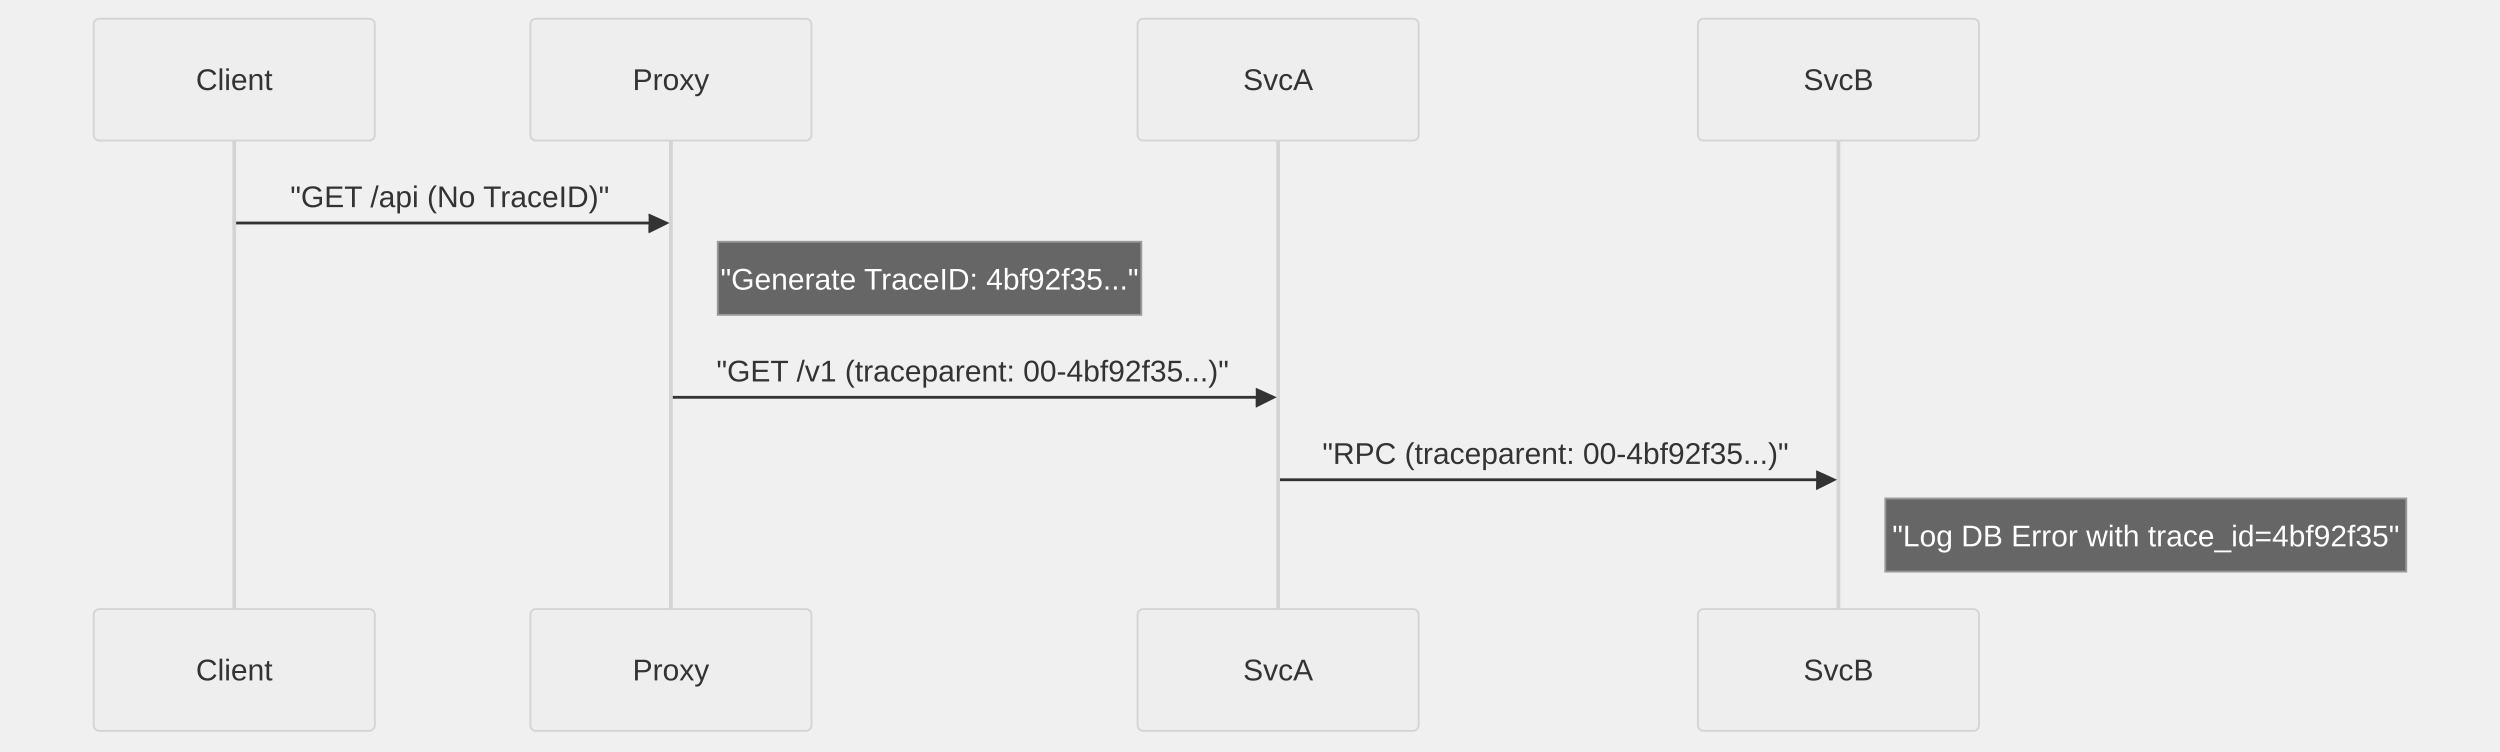
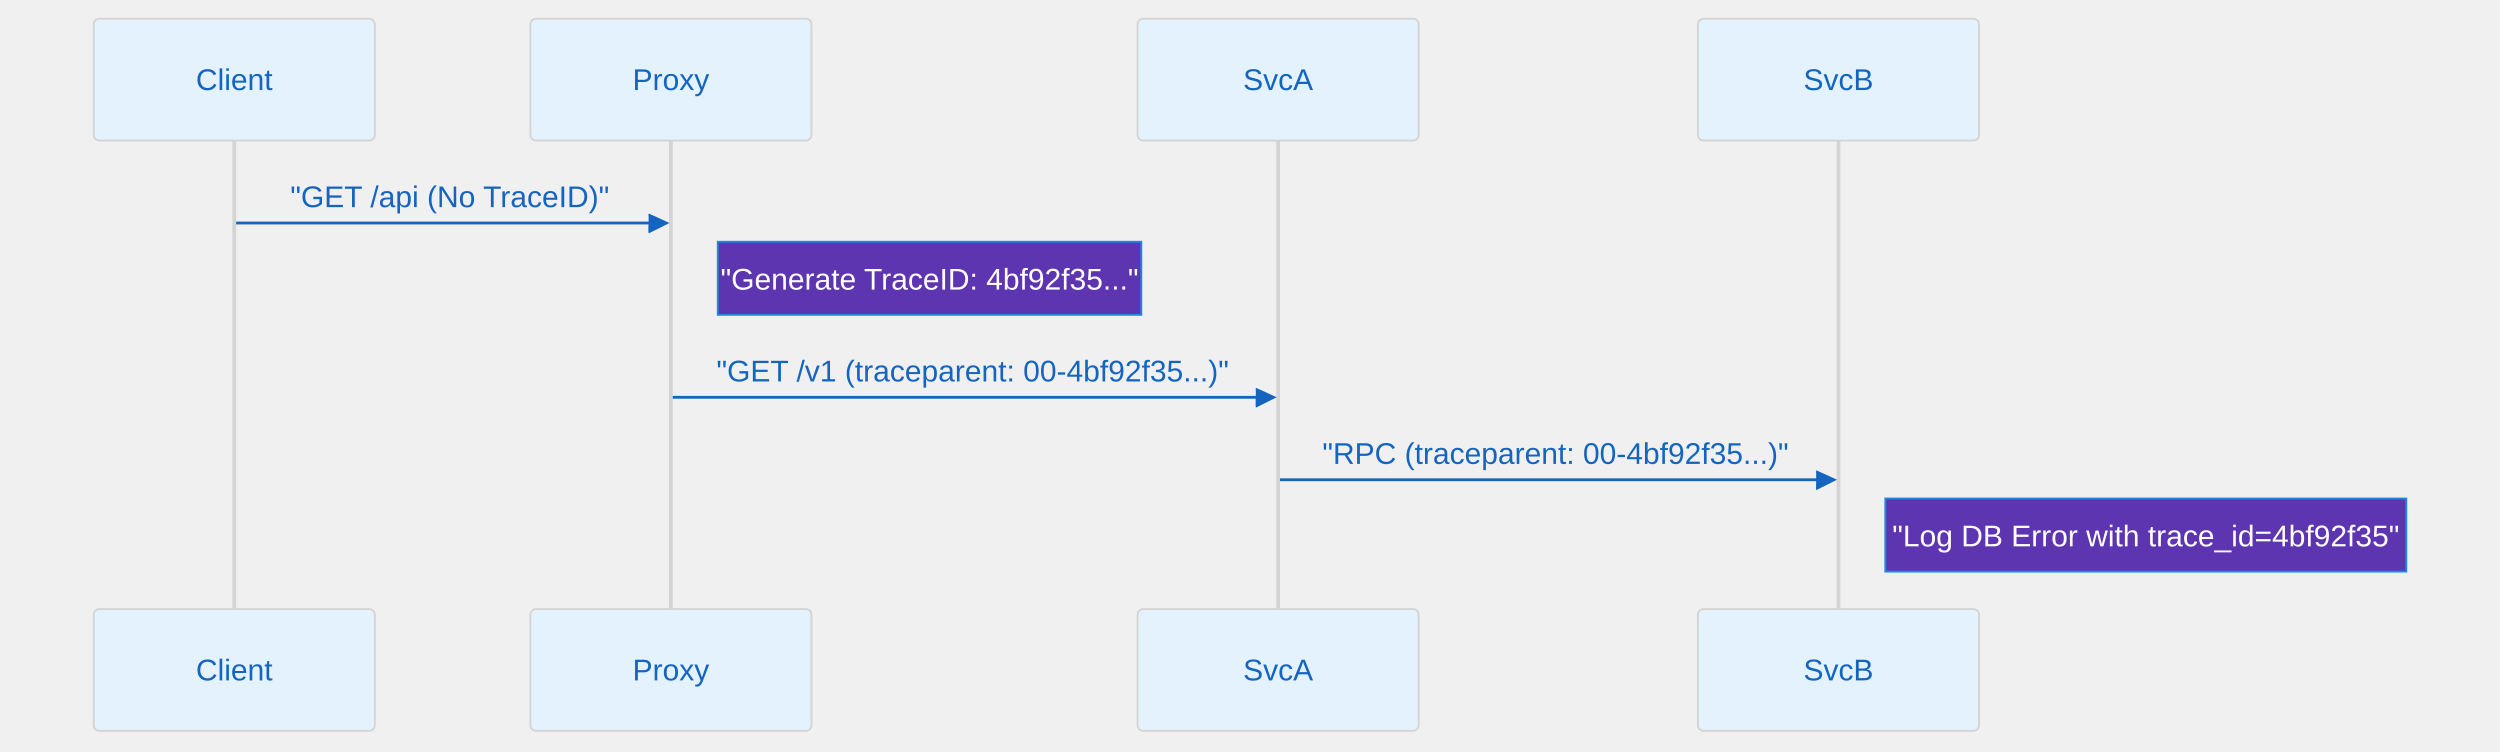
- <svg xmlns="http://www.w3.org/2000/svg" id="my-svg" width="100%" style="max-width: 1334px; background-color: white;" viewBox="-50 -10 1334 401" role="graphics-document document" aria-roledescription="sequence">
+ <svg xmlns="http://www.w3.org/2000/svg" id="my-svg" width="100%" style="max-width: 1334px; background-color: #FFFFFF;" viewBox="-50 -10 1334 401" role="graphics-document document" aria-roledescription="sequence">
  <g>
-     <rect x="856" y="315" fill="#eaeaea" stroke="#666" width="150" height="65" name="SvcB" rx="3" ry="3" class="actor actor-bottom" />
+     <rect x="856" y="315" fill="#eaeaea" stroke="#5E35B1" width="150" height="65" name="SvcB" rx="3" ry="3" class="actor actor-bottom" />
    <text x="931" y="347.5" dominant-baseline="central" alignment-baseline="central" class="actor actor-box" style="text-anchor: middle; font-size: 16px; font-weight: 400;">
      <tspan x="931" dy="0">SvcB</tspan>
    </text>
  </g>
  <g>
-     <rect x="557" y="315" fill="#eaeaea" stroke="#666" width="150" height="65" name="SvcA" rx="3" ry="3" class="actor actor-bottom" />
+     <rect x="557" y="315" fill="#eaeaea" stroke="#5E35B1" width="150" height="65" name="SvcA" rx="3" ry="3" class="actor actor-bottom" />
    <text x="632" y="347.5" dominant-baseline="central" alignment-baseline="central" class="actor actor-box" style="text-anchor: middle; font-size: 16px; font-weight: 400;">
      <tspan x="632" dy="0">SvcA</tspan>
    </text>
  </g>
  <g>
-     <rect x="233" y="315" fill="#eaeaea" stroke="#666" width="150" height="65" name="Proxy" rx="3" ry="3" class="actor actor-bottom" />
+     <rect x="233" y="315" fill="#eaeaea" stroke="#5E35B1" width="150" height="65" name="Proxy" rx="3" ry="3" class="actor actor-bottom" />
    <text x="308" y="347.5" dominant-baseline="central" alignment-baseline="central" class="actor actor-box" style="text-anchor: middle; font-size: 16px; font-weight: 400;">
      <tspan x="308" dy="0">Proxy</tspan>
    </text>
  </g>
  <g>
-     <rect x="0" y="315" fill="#eaeaea" stroke="#666" width="150" height="65" name="Client" rx="3" ry="3" class="actor actor-bottom" />
+     <rect x="0" y="315" fill="#eaeaea" stroke="#5E35B1" width="150" height="65" name="Client" rx="3" ry="3" class="actor actor-bottom" />
    <text x="75" y="347.5" dominant-baseline="central" alignment-baseline="central" class="actor actor-box" style="text-anchor: middle; font-size: 16px; font-weight: 400;">
      <tspan x="75" dy="0">Client</tspan>
    </text>
  </g>
  <g>
-     <line id="actor3" x1="931" y1="65" x2="931" y2="315" class="actor-line 200" stroke-width="0.5px" stroke="#999" name="SvcB" />
+     <line id="actor3" x1="931" y1="65" x2="931" y2="315" class="actor-line 200" stroke-width="0.5px" stroke="#1E88E5" name="SvcB" />
    <g id="root-3">
-       <rect x="856" y="0" fill="#eaeaea" stroke="#666" width="150" height="65" name="SvcB" rx="3" ry="3" class="actor actor-top" />
+       <rect x="856" y="0" fill="#eaeaea" stroke="#5E35B1" width="150" height="65" name="SvcB" rx="3" ry="3" class="actor actor-top" />
      <text x="931" y="32.5" dominant-baseline="central" alignment-baseline="central" class="actor actor-box" style="text-anchor: middle; font-size: 16px; font-weight: 400;">
        <tspan x="931" dy="0">SvcB</tspan>
      </text>
    </g>
  </g>
  <g>
-     <line id="actor2" x1="632" y1="65" x2="632" y2="315" class="actor-line 200" stroke-width="0.5px" stroke="#999" name="SvcA" />
+     <line id="actor2" x1="632" y1="65" x2="632" y2="315" class="actor-line 200" stroke-width="0.5px" stroke="#1E88E5" name="SvcA" />
    <g id="root-2">
-       <rect x="557" y="0" fill="#eaeaea" stroke="#666" width="150" height="65" name="SvcA" rx="3" ry="3" class="actor actor-top" />
+       <rect x="557" y="0" fill="#eaeaea" stroke="#5E35B1" width="150" height="65" name="SvcA" rx="3" ry="3" class="actor actor-top" />
      <text x="632" y="32.5" dominant-baseline="central" alignment-baseline="central" class="actor actor-box" style="text-anchor: middle; font-size: 16px; font-weight: 400;">
        <tspan x="632" dy="0">SvcA</tspan>
      </text>
    </g>
  </g>
  <g>
-     <line id="actor1" x1="308" y1="65" x2="308" y2="315" class="actor-line 200" stroke-width="0.5px" stroke="#999" name="Proxy" />
+     <line id="actor1" x1="308" y1="65" x2="308" y2="315" class="actor-line 200" stroke-width="0.5px" stroke="#1E88E5" name="Proxy" />
    <g id="root-1">
-       <rect x="233" y="0" fill="#eaeaea" stroke="#666" width="150" height="65" name="Proxy" rx="3" ry="3" class="actor actor-top" />
+       <rect x="233" y="0" fill="#eaeaea" stroke="#5E35B1" width="150" height="65" name="Proxy" rx="3" ry="3" class="actor actor-top" />
      <text x="308" y="32.5" dominant-baseline="central" alignment-baseline="central" class="actor actor-box" style="text-anchor: middle; font-size: 16px; font-weight: 400;">
        <tspan x="308" dy="0">Proxy</tspan>
      </text>
    </g>
  </g>
  <g>
-     <line id="actor0" x1="75" y1="65" x2="75" y2="315" class="actor-line 200" stroke-width="0.5px" stroke="#999" name="Client" />
+     <line id="actor0" x1="75" y1="65" x2="75" y2="315" class="actor-line 200" stroke-width="0.5px" stroke="#1E88E5" name="Client" />
    <g id="root-0">
-       <rect x="0" y="0" fill="#eaeaea" stroke="#666" width="150" height="65" name="Client" rx="3" ry="3" class="actor actor-top" />
+       <rect x="0" y="0" fill="#eaeaea" stroke="#5E35B1" width="150" height="65" name="Client" rx="3" ry="3" class="actor actor-top" />
      <text x="75" y="32.5" dominant-baseline="central" alignment-baseline="central" class="actor actor-box" style="text-anchor: middle; font-size: 16px; font-weight: 400;">
        <tspan x="75" dy="0">Client</tspan>
      </text>
    </g>
  </g>
-   <style>#my-svg{font-family:"trebuchet ms",verdana,arial,sans-serif;font-size:16px;fill:#000000;}@keyframes edge-animation-frame{from{stroke-dashoffset:0;}}@keyframes dash{to{stroke-dashoffset:0;}}#my-svg .edge-animation-slow{stroke-dasharray:9,5!important;stroke-dashoffset:900;animation:dash 50s linear infinite;stroke-linecap:round;}#my-svg .edge-animation-fast{stroke-dasharray:9,5!important;stroke-dashoffset:900;animation:dash 20s linear infinite;stroke-linecap:round;}#my-svg .error-icon{fill:#552222;}#my-svg .error-text{fill:#552222;stroke:#552222;}#my-svg .edge-thickness-normal{stroke-width:1px;}#my-svg .edge-thickness-thick{stroke-width:3.5px;}#my-svg .edge-pattern-solid{stroke-dasharray:0;}#my-svg .edge-thickness-invisible{stroke-width:0;fill:none;}#my-svg .edge-pattern-dashed{stroke-dasharray:3;}#my-svg .edge-pattern-dotted{stroke-dasharray:2;}#my-svg .marker{fill:#666;stroke:#666;}#my-svg .marker.cross{stroke:#666;}#my-svg svg{font-family:"trebuchet ms",verdana,arial,sans-serif;font-size:16px;}#my-svg p{margin:0;}#my-svg .actor{stroke:hsl(0, 0%, 83%);fill:#eee;}#my-svg text.actor&gt;tspan{fill:#333;stroke:none;}#my-svg .actor-line{stroke:hsl(0, 0%, 83%);}#my-svg .innerArc{stroke-width:1.5;stroke-dasharray:none;}#my-svg .messageLine0{stroke-width:1.5;stroke-dasharray:none;stroke:#333;}#my-svg .messageLine1{stroke-width:1.5;stroke-dasharray:2,2;stroke:#333;}#my-svg #arrowhead path{fill:#333;stroke:#333;}#my-svg .sequenceNumber{fill:white;}#my-svg #sequencenumber{fill:#333;}#my-svg #crosshead path{fill:#333;stroke:#333;}#my-svg .messageText{fill:#333;stroke:none;}#my-svg .labelBox{stroke:hsl(0, 0%, 83%);fill:#eee;}#my-svg .labelText,#my-svg .labelText&gt;tspan{fill:#333;stroke:none;}#my-svg .loopText,#my-svg .loopText&gt;tspan{fill:#333;stroke:none;}#my-svg .loopLine{stroke-width:2px;stroke-dasharray:2,2;stroke:hsl(0, 0%, 83%);fill:hsl(0, 0%, 83%);}#my-svg .note{stroke:#999;fill:#666;}#my-svg .noteText,#my-svg .noteText&gt;tspan{fill:#fff;stroke:none;}#my-svg .activation0{fill:#f4f4f4;stroke:#666;}#my-svg .activation1{fill:#f4f4f4;stroke:#666;}#my-svg .activation2{fill:#f4f4f4;stroke:#666;}#my-svg .actorPopupMenu{position:absolute;}#my-svg .actorPopupMenuPanel{position:absolute;fill:#eee;box-shadow:0px 8px 16px 0px rgba(0,0,0,0.2);filter:drop-shadow(3px 5px 2px rgb(0 0 0 / 0.4));}#my-svg .actor-man line{stroke:hsl(0, 0%, 83%);fill:#eee;}#my-svg .actor-man circle,#my-svg line{stroke:hsl(0, 0%, 83%);fill:#eee;stroke-width:2px;}#my-svg :root{--mermaid-font-family:"trebuchet ms",verdana,arial,sans-serif;}</style>
+   <style>#my-svg{font-family:"trebuchet ms",verdana,arial,sans-serif;font-size:16px;fill:#0D47A1000;}@keyframes edge-animation-frame{from{stroke-dashoffset:0;}}@keyframes dash{to{stroke-dashoffset:0;}}#my-svg .edge-animation-slow{stroke-dasharray:9,5!important;stroke-dashoffset:900;animation:dash 50s linear infinite;stroke-linecap:round;}#my-svg .edge-animation-fast{stroke-dasharray:9,5!important;stroke-dashoffset:900;animation:dash 20s linear infinite;stroke-linecap:round;}#my-svg .error-icon{fill:#D32F2F;}#my-svg .error-text{fill:#D32F2F;stroke:#D32F2F;}#my-svg .edge-thickness-normal{stroke-width:1.5px;}#my-svg .edge-thickness-thick{stroke-width:3.5px;}#my-svg .edge-pattern-solid{stroke-dasharray:0;}#my-svg .edge-thickness-invisible{stroke-width:0;fill:none;}#my-svg .edge-pattern-dashed{stroke-dasharray:3;}#my-svg .edge-pattern-dotted{stroke-dasharray:2;}#my-svg .marker{fill:#5E35B1;stroke:#5E35B1;}#my-svg .marker.cross{stroke:#5E35B1;}#my-svg svg{font-family:"trebuchet ms",verdana,arial,sans-serif;font-size:16px;}#my-svg p{margin:0;}#my-svg .actor{stroke:hsl(0, 0%, 83%);fill:#E3F2FD;}#my-svg text.actor&gt;tspan{fill:#1565C0;stroke:none;}#my-svg .actor-line{stroke:hsl(0, 0%, 83%);}#my-svg .innerArc{stroke-width:1.5;stroke-dasharray:none;}#my-svg .messageLine0{stroke-width:1.5;stroke-dasharray:none;stroke:#1565C0;}#my-svg .messageLine1{stroke-width:1.5;stroke-dasharray:2,2;stroke:#1565C0;}#my-svg #arrowhead path{fill:#1565C0;stroke:#1565C0;}#my-svg .sequenceNumber{fill:#FFFFFF;}#my-svg #sequencenumber{fill:#1565C0;}#my-svg #crosshead path{fill:#1565C0;stroke:#1565C0;}#my-svg .messageText{fill:#1565C0;stroke:none;}#my-svg .labelBox{stroke:hsl(0, 0%, 83%);fill:#E3F2FD;}#my-svg .labelText,#my-svg .labelText&gt;tspan{fill:#1565C0;stroke:none;}#my-svg .loopText,#my-svg .loopText&gt;tspan{fill:#1565C0;stroke:none;}#my-svg .loopLine{stroke-width:2px;stroke-dasharray:2,2;stroke:hsl(0, 0%, 83%);fill:hsl(0, 0%, 83%);}#my-svg .note{stroke:#1E88E5;fill:#5E35B1;}#my-svg .noteText,#my-svg .noteText&gt;tspan{fill:#fff;stroke:none;}#my-svg .activation0{fill:#f4f4f4;stroke:#5E35B1;}#my-svg .activation1{fill:#f4f4f4;stroke:#5E35B1;}#my-svg .activation2{fill:#f4f4f4;stroke:#5E35B1;}#my-svg .actorPopupMenu{position:absolute;}#my-svg .actorPopupMenuPanel{position:absolute;fill:#E3F2FD;box-shadow:0px 8px 16px 0px rgba(0,0,0,0.2);filter:drop-shadow(3px 5px 2px rgb(0 0 0 / 0.4));}#my-svg .actor-man line{stroke:hsl(0, 0%, 83%);fill:#E3F2FD;}#my-svg .actor-man circle,#my-svg line{stroke:hsl(0, 0%, 83%);fill:#E3F2FD;stroke-width:2px;}#my-svg :root{--mermaid-font-family:"trebuchet ms",verdana,arial,sans-serif;}</style>
  <g />
  <defs>
    <symbol id="computer" width="24" height="24">
      <path transform="scale(.5)" d="M2 2v13h20v-13h-20zm18 11h-16v-9h16v9zm-10.228 6l.466-1h3.524l.467 1h-4.457zm14.228 3h-24l2-6h2.104l-1.33 4h18.45l-1.297-4h2.073l2 6zm-5-10h-14v-7h14v7z" />
    </symbol>
  </defs>
  <defs>
    <symbol id="database" fill-rule="evenodd" clip-rule="evenodd">
      <path transform="scale(.5)" d="M12.258.001l.256.004.255.005.253.008.251.01.249.012.247.015.246.016.242.019.241.02.239.023.236.024.233.027.231.028.229.031.225.032.223.034.22.036.217.038.214.04.211.041.208.043.205.045.201.046.198.048.194.05.191.051.187.053.183.054.18.056.175.057.172.059.168.06.163.061.16.063.155.064.15.066.074.033.073.033.071.034.07.034.069.035.068.035.067.035.066.035.064.036.064.036.062.036.06.036.06.037.058.037.058.037.055.038.055.038.053.038.052.038.051.039.05.039.048.039.047.039.045.04.044.04.043.04.041.04.04.041.039.041.037.041.036.041.034.041.033.042.032.042.03.042.029.042.027.042.026.043.024.043.023.043.021.043.02.043.018.044.017.043.015.044.013.044.012.044.011.045.009.044.007.045.006.045.004.045.002.045.001.045v17l-.001.045-.002.045-.004.045-.006.045-.007.045-.009.044-.011.045-.012.044-.013.044-.015.044-.017.043-.018.044-.02.043-.021.043-.023.043-.024.043-.026.043-.027.042-.029.042-.03.042-.032.042-.033.042-.034.041-.036.041-.037.041-.039.041-.04.041-.041.04-.043.04-.044.04-.045.04-.047.039-.048.039-.05.039-.051.039-.052.038-.053.038-.055.038-.055.038-.058.037-.058.037-.06.037-.06.036-.062.036-.064.036-.064.036-.066.035-.067.035-.068.035-.069.035-.07.034-.071.034-.073.033-.074.033-.15.066-.155.064-.16.063-.163.061-.168.06-.172.059-.175.057-.18.056-.183.054-.187.053-.191.051-.194.05-.198.048-.201.046-.205.045-.208.043-.211.041-.214.04-.217.038-.22.036-.223.034-.225.032-.229.031-.231.028-.233.027-.236.024-.239.023-.241.02-.242.019-.246.016-.247.015-.249.012-.251.01-.253.008-.255.005-.256.004-.258.001-.258-.001-.256-.004-.255-.005-.253-.008-.251-.01-.249-.012-.247-.015-.245-.016-.243-.019-.241-.02-.238-.023-.236-.024-.234-.027-.231-.028-.228-.031-.226-.032-.223-.034-.22-.036-.217-.038-.214-.04-.211-.041-.208-.043-.204-.045-.201-.046-.198-.048-.195-.05-.19-.051-.187-.053-.184-.054-.179-.056-.176-.057-.172-.059-.167-.06-.164-.061-.159-.063-.155-.064-.151-.066-.074-.033-.072-.033-.072-.034-.07-.034-.069-.035-.068-.035-.067-.035-.066-.035-.064-.036-.063-.036-.062-.036-.061-.036-.06-.037-.058-.037-.057-.037-.056-.038-.055-.038-.053-.038-.052-.038-.051-.039-.049-.039-.049-.039-.046-.039-.046-.04-.044-.04-.043-.04-.041-.04-.04-.041-.039-.041-.037-.041-.036-.041-.034-.041-.033-.042-.032-.042-.03-.042-.029-.042-.027-.042-.026-.043-.024-.043-.023-.043-.021-.043-.02-.043-.018-.044-.017-.043-.015-.044-.013-.044-.012-.044-.011-.045-.009-.044-.007-.045-.006-.045-.004-.045-.002-.045-.001-.045v-17l.001-.045.002-.045.004-.045.006-.045.007-.045.009-.044.011-.045.012-.044.013-.044.015-.044.017-.043.018-.044.02-.043.021-.043.023-.043.024-.043.026-.043.027-.042.029-.042.03-.042.032-.042.033-.042.034-.041.036-.041.037-.041.039-.041.04-.041.041-.04.043-.04.044-.04.046-.04.046-.039.049-.039.049-.039.051-.039.052-.038.053-.038.055-.038.056-.038.057-.037.058-.037.06-.037.061-.036.062-.036.063-.036.064-.036.066-.035.067-.035.068-.035.069-.035.07-.034.072-.034.072-.033.074-.033.151-.066.155-.064.159-.063.164-.061.167-.06.172-.059.176-.057.179-.056.184-.054.187-.053.19-.051.195-.05.198-.048.201-.046.204-.045.208-.043.211-.041.214-.04.217-.038.22-.036.223-.034.226-.032.228-.031.231-.028.234-.027.236-.024.238-.023.241-.02.243-.019.245-.016.247-.015.249-.012.251-.01.253-.008.255-.005.256-.004.258-.001.258.001zm-9.258 20.499v.01l.001.021.003.021.004.022.005.021.006.022.007.022.009.023.01.022.011.023.012.023.013.023.015.023.016.024.017.023.018.024.019.024.021.024.022.025.023.024.024.025.052.049.056.05.061.051.066.051.07.051.075.051.079.052.084.052.088.052.092.052.097.052.102.051.105.052.11.052.114.051.119.051.123.051.127.05.131.05.135.05.139.048.144.049.147.047.152.047.155.047.16.045.163.045.167.043.171.043.176.041.178.041.183.039.187.039.19.037.194.035.197.035.202.033.204.031.209.03.212.029.216.027.219.025.222.024.226.021.23.02.233.018.236.016.24.015.243.012.246.01.249.008.253.005.256.004.259.001.26-.001.257-.004.254-.005.25-.008.247-.011.244-.012.241-.014.237-.016.233-.018.231-.021.226-.021.224-.024.22-.026.216-.027.212-.028.21-.031.205-.031.202-.034.198-.034.194-.036.191-.037.187-.039.183-.04.179-.04.175-.042.172-.043.168-.044.163-.045.16-.046.155-.046.152-.047.148-.048.143-.049.139-.049.136-.05.131-.05.126-.05.123-.051.118-.052.114-.051.11-.052.106-.052.101-.052.096-.052.092-.052.088-.053.083-.051.079-.052.074-.052.07-.051.065-.051.06-.051.056-.05.051-.05.023-.024.023-.025.021-.024.02-.024.019-.024.018-.024.017-.024.015-.023.014-.024.013-.023.012-.023.01-.023.01-.022.008-.022.006-.022.006-.022.004-.022.004-.021.001-.021.001-.021v-4.127l-.077.055-.08.053-.083.054-.085.053-.087.052-.09.052-.093.051-.095.05-.097.05-.1.049-.102.049-.105.048-.106.047-.109.047-.111.046-.114.045-.115.045-.118.044-.12.043-.122.042-.124.042-.126.041-.128.04-.13.04-.132.038-.134.038-.135.037-.138.037-.139.035-.142.035-.143.034-.144.033-.147.032-.148.031-.15.03-.151.03-.153.029-.154.027-.156.027-.158.026-.159.025-.161.024-.162.023-.163.022-.165.021-.166.02-.167.019-.169.018-.169.017-.171.016-.173.015-.173.014-.175.013-.175.012-.177.011-.178.01-.179.008-.179.008-.181.006-.182.005-.182.004-.184.003-.184.002h-.37l-.184-.002-.184-.003-.182-.004-.182-.005-.181-.006-.179-.008-.179-.008-.178-.01-.176-.011-.176-.012-.175-.013-.173-.014-.172-.015-.171-.016-.17-.017-.169-.018-.167-.019-.166-.02-.165-.021-.163-.022-.162-.023-.161-.024-.159-.025-.157-.026-.156-.027-.155-.027-.153-.029-.151-.03-.15-.03-.148-.031-.146-.032-.145-.033-.143-.034-.141-.035-.14-.035-.137-.037-.136-.037-.134-.038-.132-.038-.13-.04-.128-.04-.126-.041-.124-.042-.122-.042-.12-.044-.117-.043-.116-.045-.113-.045-.112-.046-.109-.047-.106-.047-.105-.048-.102-.049-.1-.049-.097-.05-.095-.05-.093-.052-.09-.051-.087-.052-.085-.053-.083-.054-.08-.054-.077-.054v4.127zm0-5.654v.011l.001.021.003.021.004.021.005.022.006.022.007.022.009.022.01.022.011.023.012.023.013.023.015.024.016.023.017.024.018.024.019.024.021.024.022.024.023.025.024.024.052.05.056.05.061.05.066.051.07.051.075.052.079.051.084.052.088.052.092.052.097.052.102.052.105.052.11.051.114.051.119.052.123.05.127.051.131.05.135.049.139.049.144.048.147.048.152.047.155.046.16.045.163.045.167.044.171.042.176.042.178.04.183.04.187.038.19.037.194.036.197.034.202.033.204.032.209.03.212.028.216.027.219.025.222.024.226.022.23.02.233.018.236.016.24.014.243.012.246.01.249.008.253.006.256.003.259.001.26-.001.257-.003.254-.006.25-.008.247-.01.244-.012.241-.015.237-.016.233-.018.231-.02.226-.022.224-.024.22-.025.216-.027.212-.029.21-.03.205-.032.202-.033.198-.035.194-.036.191-.037.187-.039.183-.039.179-.041.175-.042.172-.043.168-.044.163-.045.16-.045.155-.047.152-.047.148-.048.143-.048.139-.05.136-.049.131-.05.126-.051.123-.051.118-.051.114-.052.11-.052.106-.052.101-.052.096-.052.092-.052.088-.052.083-.052.079-.052.074-.051.07-.052.065-.051.06-.05.056-.051.051-.049.023-.025.023-.024.021-.025.02-.024.019-.024.018-.024.017-.024.015-.023.014-.023.013-.024.012-.022.01-.023.01-.023.008-.022.006-.022.006-.022.004-.021.004-.022.001-.021.001-.021v-4.139l-.077.054-.08.054-.083.054-.085.052-.087.053-.09.051-.093.051-.095.051-.097.05-.1.049-.102.049-.105.048-.106.047-.109.047-.111.046-.114.045-.115.044-.118.044-.12.044-.122.042-.124.042-.126.041-.128.04-.13.039-.132.039-.134.038-.135.037-.138.036-.139.036-.142.035-.143.033-.144.033-.147.033-.148.031-.15.03-.151.03-.153.028-.154.028-.156.027-.158.026-.159.025-.161.024-.162.023-.163.022-.165.021-.166.02-.167.019-.169.018-.169.017-.171.016-.173.015-.173.014-.175.013-.175.012-.177.011-.178.009-.179.009-.179.007-.181.007-.182.005-.182.004-.184.003-.184.002h-.37l-.184-.002-.184-.003-.182-.004-.182-.005-.181-.007-.179-.007-.179-.009-.178-.009-.176-.011-.176-.012-.175-.013-.173-.014-.172-.015-.171-.016-.17-.017-.169-.018-.167-.019-.166-.02-.165-.021-.163-.022-.162-.023-.161-.024-.159-.025-.157-.026-.156-.027-.155-.028-.153-.028-.151-.03-.15-.03-.148-.031-.146-.033-.145-.033-.143-.033-.141-.035-.14-.036-.137-.036-.136-.037-.134-.038-.132-.039-.13-.039-.128-.04-.126-.041-.124-.042-.122-.043-.12-.043-.117-.044-.116-.044-.113-.046-.112-.046-.109-.046-.106-.047-.105-.048-.102-.049-.1-.049-.097-.05-.095-.051-.093-.051-.09-.051-.087-.053-.085-.052-.083-.054-.08-.054-.077-.054v4.139zm0-5.666v.011l.001.02.003.022.004.021.005.022.006.021.007.022.009.023.01.022.011.023.012.023.013.023.015.023.016.024.017.024.018.023.019.024.021.025.022.024.023.024.024.025.052.05.056.05.061.05.066.051.07.051.075.052.079.051.084.052.088.052.092.052.097.052.102.052.105.051.11.052.114.051.119.051.123.051.127.05.131.05.135.05.139.049.144.048.147.048.152.047.155.046.16.045.163.045.167.043.171.043.176.042.178.04.183.04.187.038.19.037.194.036.197.034.202.033.204.032.209.03.212.028.216.027.219.025.222.024.226.021.23.02.233.018.236.017.24.014.243.012.246.01.249.008.253.006.256.003.259.001.26-.001.257-.003.254-.006.25-.008.247-.01.244-.013.241-.014.237-.016.233-.018.231-.02.226-.022.224-.024.22-.025.216-.027.212-.029.21-.03.205-.032.202-.033.198-.035.194-.036.191-.037.187-.039.183-.039.179-.041.175-.042.172-.043.168-.044.163-.045.16-.045.155-.047.152-.047.148-.048.143-.049.139-.049.136-.049.131-.051.126-.05.123-.051.118-.052.114-.051.11-.052.106-.052.101-.052.096-.052.092-.052.088-.052.083-.052.079-.052.074-.052.07-.051.065-.051.06-.051.056-.05.051-.049.023-.025.023-.025.021-.024.02-.024.019-.024.018-.024.017-.024.015-.023.014-.024.013-.023.012-.023.01-.022.01-.023.008-.022.006-.022.006-.022.004-.022.004-.021.001-.021.001-.021v-4.153l-.077.054-.08.054-.083.053-.085.053-.087.053-.09.051-.093.051-.095.051-.097.05-.1.049-.102.048-.105.048-.106.048-.109.046-.111.046-.114.046-.115.044-.118.044-.12.043-.122.043-.124.042-.126.041-.128.04-.13.039-.132.039-.134.038-.135.037-.138.036-.139.036-.142.034-.143.034-.144.033-.147.032-.148.032-.15.03-.151.03-.153.028-.154.028-.156.027-.158.026-.159.024-.161.024-.162.023-.163.023-.165.021-.166.02-.167.019-.169.018-.169.017-.171.016-.173.015-.173.014-.175.013-.175.012-.177.01-.178.01-.179.009-.179.007-.181.006-.182.006-.182.004-.184.003-.184.001-.185.001-.185-.001-.184-.001-.184-.003-.182-.004-.182-.006-.181-.006-.179-.007-.179-.009-.178-.01-.176-.01-.176-.012-.175-.013-.173-.014-.172-.015-.171-.016-.17-.017-.169-.018-.167-.019-.166-.02-.165-.021-.163-.023-.162-.023-.161-.024-.159-.024-.157-.026-.156-.027-.155-.028-.153-.028-.151-.03-.15-.03-.148-.032-.146-.032-.145-.033-.143-.034-.141-.034-.14-.036-.137-.036-.136-.037-.134-.038-.132-.039-.13-.039-.128-.041-.126-.041-.124-.041-.122-.043-.12-.043-.117-.044-.116-.044-.113-.046-.112-.046-.109-.046-.106-.048-.105-.048-.102-.048-.1-.05-.097-.049-.095-.051-.093-.051-.09-.052-.087-.052-.085-.053-.083-.053-.08-.054-.077-.054v4.153zm8.74-8.179l-.257.004-.254.005-.25.008-.247.011-.244.012-.241.014-.237.016-.233.018-.231.021-.226.022-.224.023-.22.026-.216.027-.212.028-.21.031-.205.032-.202.033-.198.034-.194.036-.191.038-.187.038-.183.04-.179.041-.175.042-.172.043-.168.043-.163.045-.16.046-.155.046-.152.048-.148.048-.143.048-.139.049-.136.05-.131.05-.126.051-.123.051-.118.051-.114.052-.11.052-.106.052-.101.052-.096.052-.092.052-.088.052-.083.052-.079.052-.074.051-.07.052-.065.051-.06.05-.056.05-.051.05-.023.025-.023.024-.021.024-.02.025-.019.024-.018.024-.017.023-.015.024-.014.023-.013.023-.012.023-.01.023-.01.022-.008.022-.006.023-.006.021-.004.022-.004.021-.001.021-.001.021.001.021.001.021.004.021.004.022.006.021.006.023.008.022.01.022.01.023.012.023.013.023.014.023.015.024.017.023.018.024.019.024.02.025.021.024.023.024.023.025.051.05.056.05.06.05.065.051.07.052.074.051.079.052.083.052.088.052.092.052.096.052.101.052.106.052.11.052.114.052.118.051.123.051.126.051.131.05.136.05.139.049.143.048.148.048.152.048.155.046.16.046.163.045.168.043.172.043.175.042.179.041.183.04.187.038.191.038.194.036.198.034.202.033.205.032.21.031.212.028.216.027.22.026.224.023.226.022.231.021.233.018.237.016.241.014.244.012.247.011.25.008.254.005.257.004.26.001.26-.001.257-.004.254-.005.25-.008.247-.011.244-.012.241-.014.237-.016.233-.018.231-.021.226-.022.224-.023.22-.026.216-.027.212-.028.21-.031.205-.032.202-.033.198-.034.194-.036.191-.038.187-.038.183-.04.179-.041.175-.042.172-.043.168-.043.163-.045.16-.046.155-.046.152-.048.148-.048.143-.048.139-.049.136-.05.131-.05.126-.051.123-.051.118-.051.114-.052.11-.052.106-.052.101-.052.096-.052.092-.052.088-.052.083-.052.079-.052.074-.051.07-.052.065-.051.06-.05.056-.05.051-.05.023-.025.023-.024.021-.024.02-.025.019-.024.018-.024.017-.023.015-.024.014-.023.013-.023.012-.023.01-.023.01-.022.008-.022.006-.023.006-.021.004-.022.004-.021.001-.021.001-.021-.001-.021-.001-.021-.004-.021-.004-.022-.006-.021-.006-.023-.008-.022-.01-.022-.01-.023-.012-.023-.013-.023-.014-.023-.015-.024-.017-.023-.018-.024-.019-.024-.02-.025-.021-.024-.023-.024-.023-.025-.051-.05-.056-.05-.06-.05-.065-.051-.07-.052-.074-.051-.079-.052-.083-.052-.088-.052-.092-.052-.096-.052-.101-.052-.106-.052-.11-.052-.114-.052-.118-.051-.123-.051-.126-.051-.131-.05-.136-.05-.139-.049-.143-.048-.148-.048-.152-.048-.155-.046-.16-.046-.163-.045-.168-.043-.172-.043-.175-.042-.179-.041-.183-.04-.187-.038-.191-.038-.194-.036-.198-.034-.202-.033-.205-.032-.21-.031-.212-.028-.216-.027-.22-.026-.224-.023-.226-.022-.231-.021-.233-.018-.237-.016-.241-.014-.244-.012-.247-.011-.25-.008-.254-.005-.257-.004-.26-.001-.26.001z" />
    </symbol>
  </defs>
  <defs>
    <symbol id="clock" width="24" height="24">
      <path transform="scale(.5)" d="M12 2c5.514 0 10 4.486 10 10s-4.486 10-10 10-10-4.486-10-10 4.486-10 10-10zm0-2c-6.627 0-12 5.373-12 12s5.373 12 12 12 12-5.373 12-12-5.373-12-12-12zm5.848 12.459c.202.038.202.333.001.372-1.907.361-6.045 1.111-6.547 1.111-.719 0-1.301-.582-1.301-1.301 0-.512.77-5.447 1.125-7.445.034-.192.312-.181.343.014l.985 6.238 5.394 1.011z" />
    </symbol>
  </defs>
  <defs>
    <marker id="arrowhead" refX="7.9" refY="5" markerUnits="userSpaceOnUse" markerWidth="12" markerHeight="12" orient="auto-start-reverse">
      <path d="M -1 0 L 10 5 L 0 10 z" />
    </marker>
  </defs>
  <defs>
    <marker id="crosshead" markerWidth="15" markerHeight="8" orient="auto" refX="4" refY="4.5">
-       <path fill="none" stroke="#000000" stroke-width="1pt" d="M 1,2 L 6,7 M 6,2 L 1,7" style="stroke-dasharray: 0, 0;" />
+       <path fill="none" stroke="#0D47A1000" stroke-width="1pt" d="M 1,2 L 6,7 M 6,2 L 1,7" style="stroke-dasharray: 0, 0;" />
    </marker>
  </defs>
  <defs>
    <marker id="filled-head" refX="15.5" refY="7" markerWidth="20" markerHeight="28" orient="auto">
      <path d="M 18,7 L9,13 L14,7 L9,1 Z" />
    </marker>
  </defs>
  <defs>
    <marker id="sequencenumber" refX="15" refY="15" markerWidth="60" markerHeight="40" orient="auto">
      <circle cx="15" cy="15" r="6" />
    </marker>
  </defs>
  <g>
-     <rect x="333" y="119" fill="#EDF2AE" stroke="#666" width="226" height="39" class="note" />
+     <rect x="333" y="119" fill="#EDF2AE" stroke="#5E35B1" width="226" height="39" class="note" />
    <text x="446" y="124" text-anchor="middle" dominant-baseline="middle" alignment-baseline="middle" class="noteText" dy="1em" style="font-size: 16px; font-weight: 400;">
      <tspan x="446">"Generate TraceID: 4bf92f35..."</tspan>
    </text>
  </g>
  <g>
-     <rect x="956" y="256" fill="#EDF2AE" stroke="#666" width="278" height="39" class="note" />
+     <rect x="956" y="256" fill="#EDF2AE" stroke="#5E35B1" width="278" height="39" class="note" />
    <text x="1095" y="261" text-anchor="middle" dominant-baseline="middle" alignment-baseline="middle" class="noteText" dy="1em" style="font-size: 16px; font-weight: 400;">
      <tspan x="1095">"Log DB Error with trace_id=4bf92f35"</tspan>
    </text>
  </g>
  <text x="190" y="80" text-anchor="middle" dominant-baseline="middle" alignment-baseline="middle" class="messageText" dy="1em" style="font-size: 16px; font-weight: 400;">"GET /api (No TraceID)"</text>
  <line x1="76" y1="109" x2="304" y2="109" class="messageLine0" stroke-width="2" stroke="none" marker-end="url(#arrowhead)" style="fill: none;" />
  <text x="469" y="173" text-anchor="middle" dominant-baseline="middle" alignment-baseline="middle" class="messageText" dy="1em" style="font-size: 16px; font-weight: 400;">"GET /v1 (traceparent: 00-4bf92f35...)"</text>
  <line x1="309" y1="202" x2="628" y2="202" class="messageLine0" stroke-width="2" stroke="none" marker-end="url(#arrowhead)" style="fill: none;" />
  <text x="780" y="217" text-anchor="middle" dominant-baseline="middle" alignment-baseline="middle" class="messageText" dy="1em" style="font-size: 16px; font-weight: 400;">"RPC (traceparent: 00-4bf92f35...)"</text>
  <line x1="633" y1="246" x2="927" y2="246" class="messageLine0" stroke-width="2" stroke="none" marker-end="url(#arrowhead)" style="fill: none;" />
</svg>
